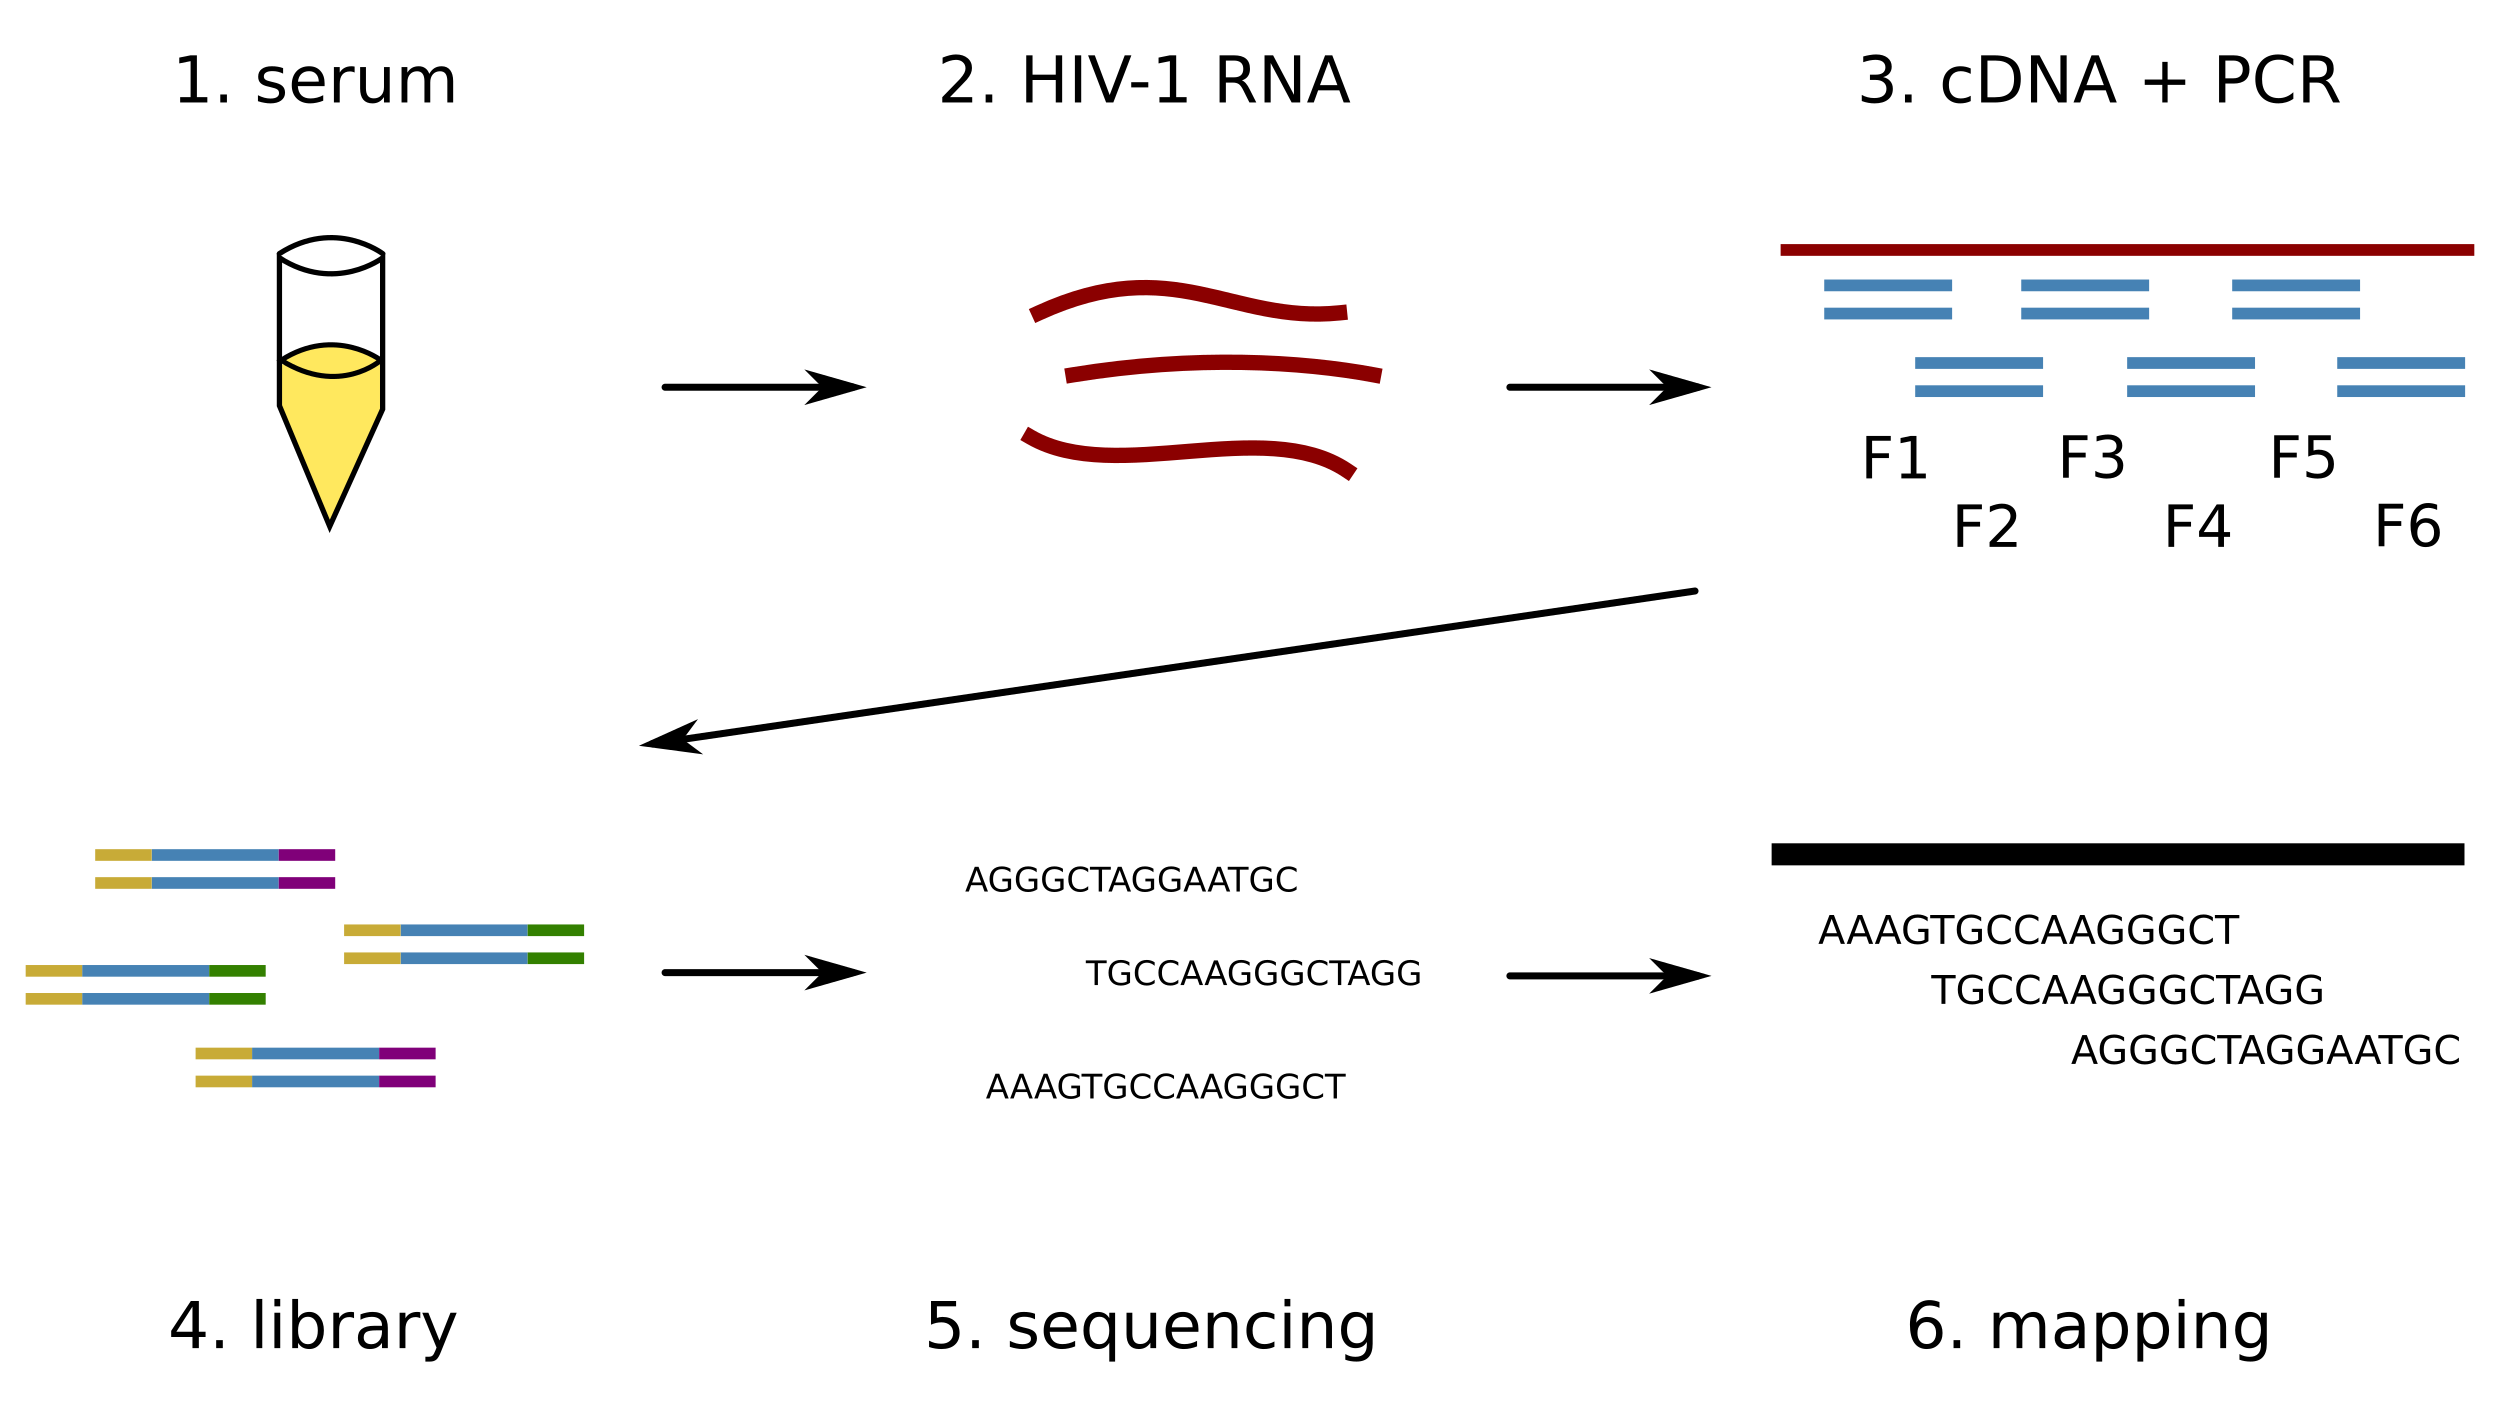
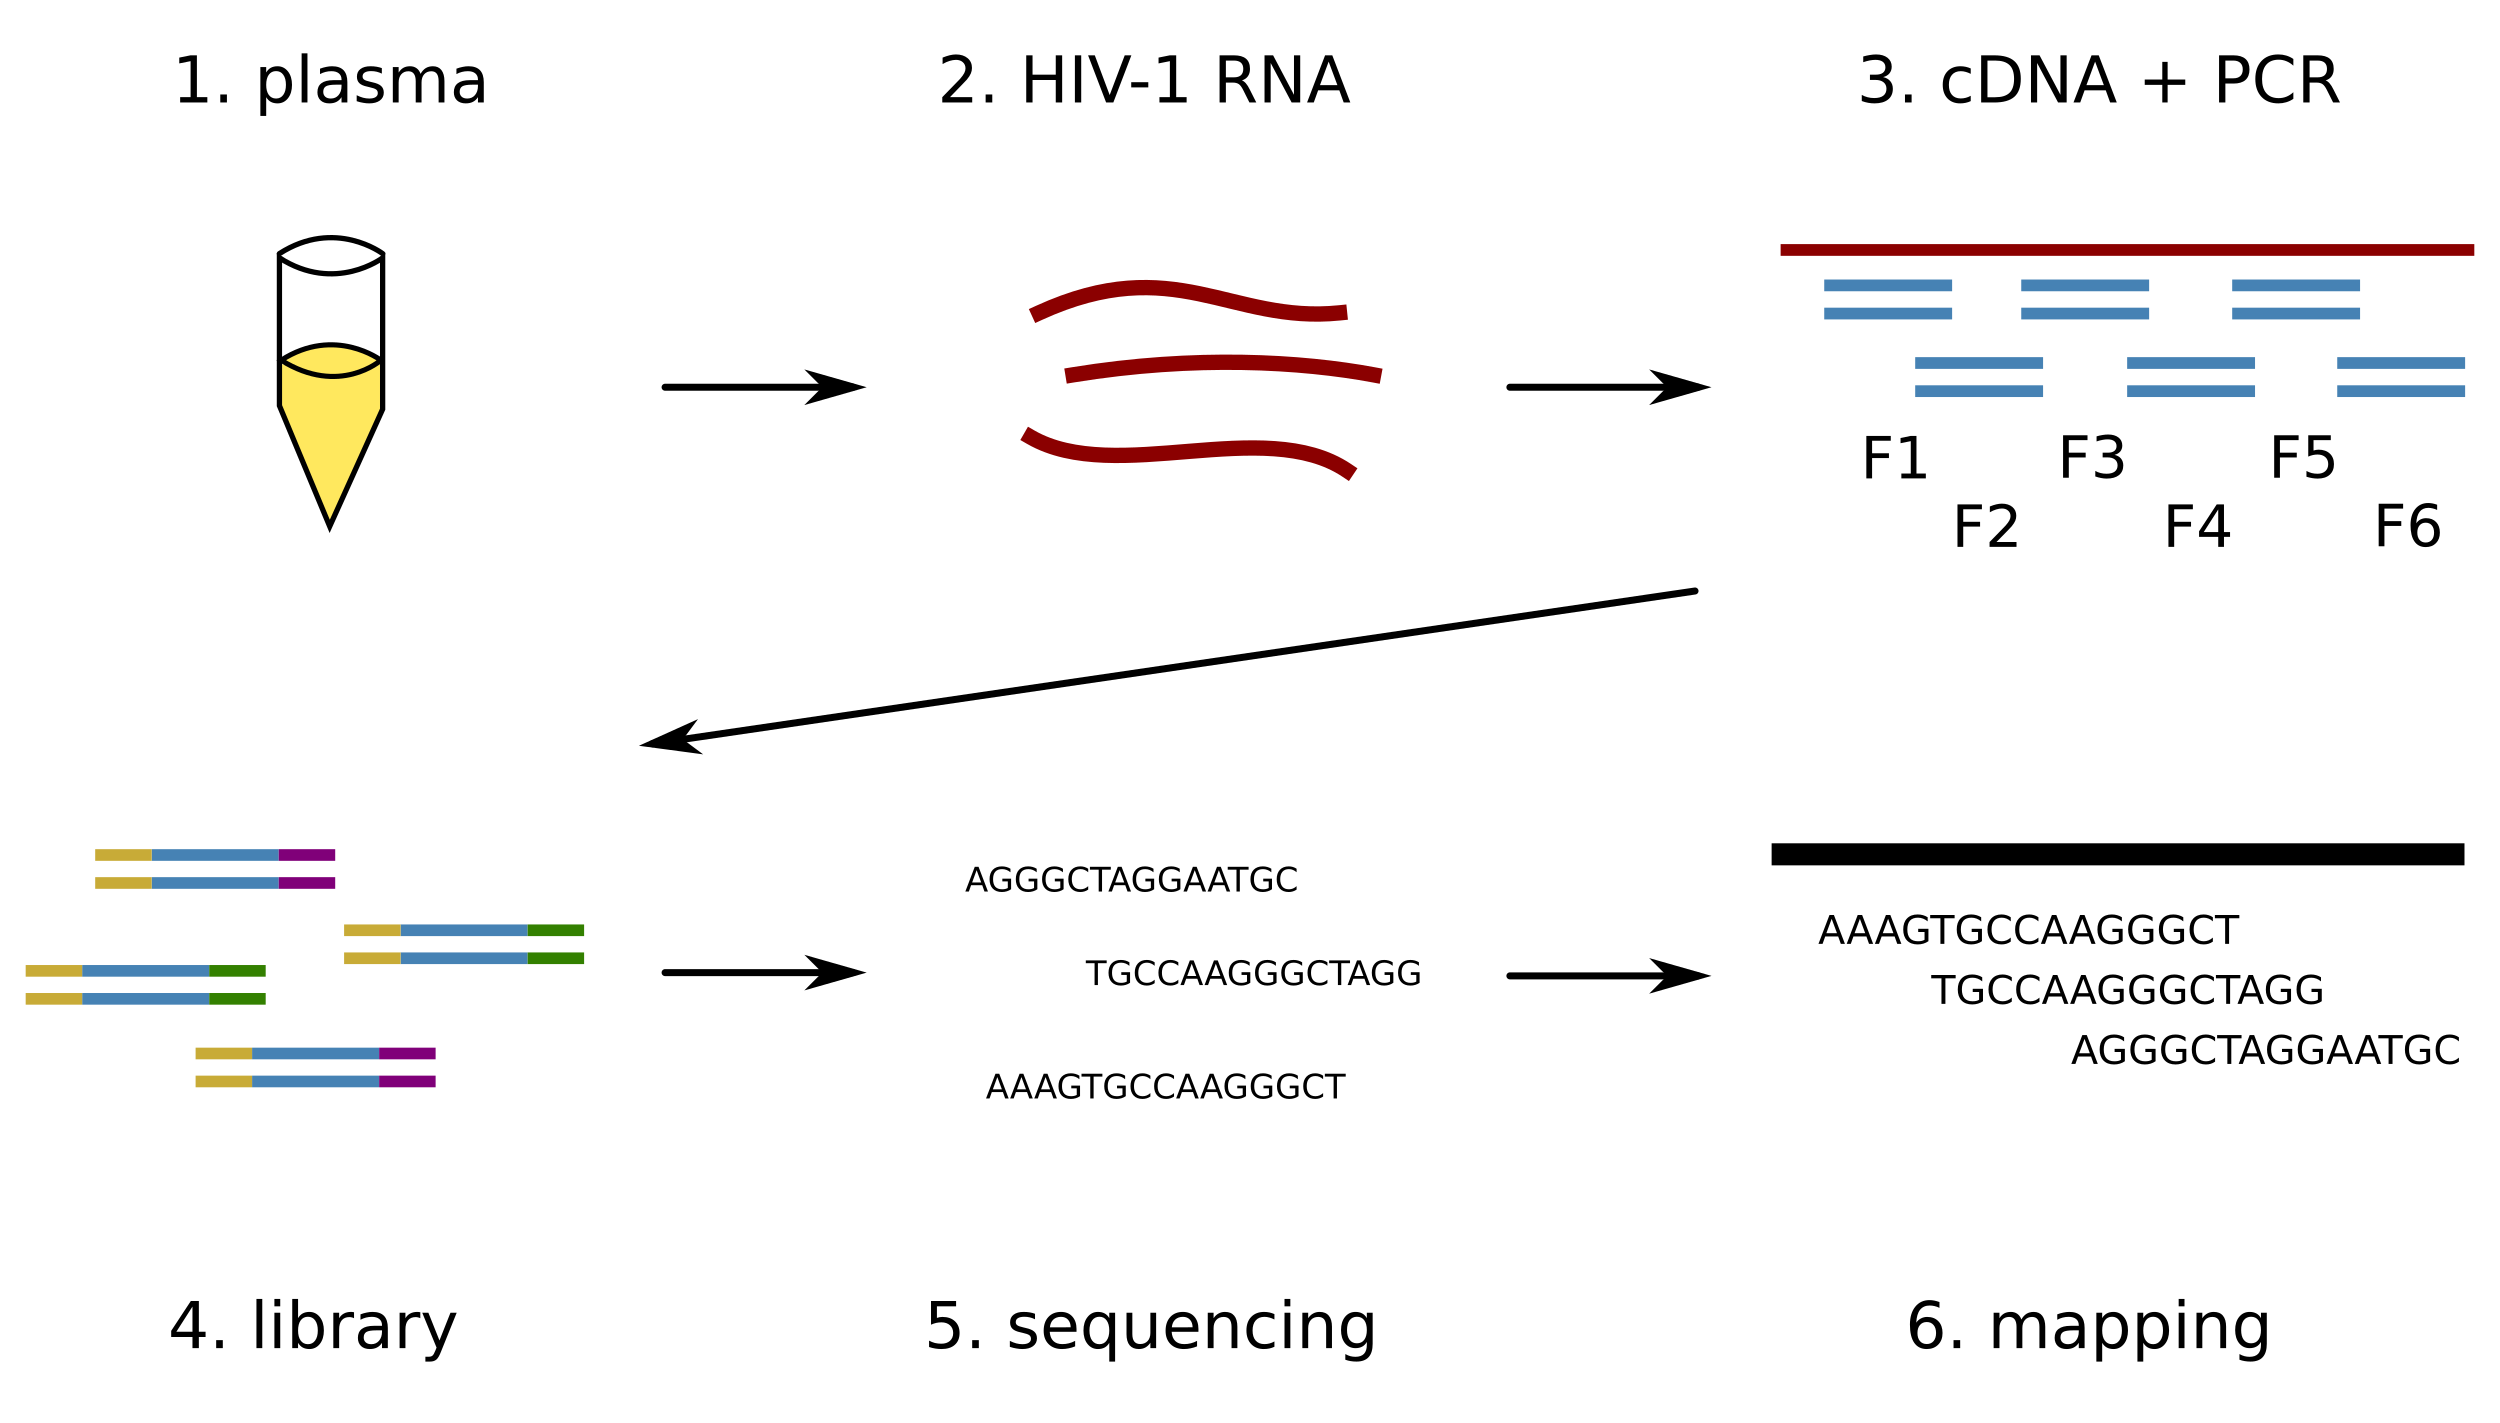
<svg xmlns="http://www.w3.org/2000/svg" width="482.833" height="274.741" id="svg2" version="1.1">
  <defs id="defs4">
    <marker orient="auto" refY="0.0" refX="0.0" id="marker5227" style="overflow:visible;">
      <path id="path5229" d="M 0.0,0.0 L 5.0,-5.0 L -12.5,0.0 L 5.0,5.0 L 0.0,0.0 z " style="fill-rule:evenodd;stroke:#000000;stroke-width:1pt;stroke-opacity:1;fill:#000000;fill-opacity:1" transform="scale(0.4) rotate(180) translate(10,0)" />
    </marker>
    <marker orient="auto" refY="0.0" refX="0.0" id="Arrow1Mend" style="overflow:visible;">
      <path id="path4558" d="M 0.0,0.0 L 5.0,-5.0 L -12.5,0.0 L 5.0,5.0 L 0.0,0.0 z " style="fill-rule:evenodd;stroke:#000000;stroke-width:1pt;stroke-opacity:1;fill:#000000;fill-opacity:1" transform="scale(0.4) rotate(180) translate(10,0)" />
    </marker>
    <clipPath clipPathUnits="userSpaceOnUse" id="clipPath36035">
      <path d="m 61.566,302.597 146.879,0 0,-97.262 -146.879,0 0,97.262 z" id="path36037" />
    </clipPath>
    <clipPath clipPathUnits="userSpaceOnUse" id="clipPath35899">
      <path d="m 77.035,146.909 75.309,0 0,-63.762 -75.309,0 0,63.762 z" id="path35901" />
    </clipPath>
    <marker orient="auto" refY="0" refX="0" id="Arrow1Mend-1" style="overflow:visible">
      <path id="path4558-1" d="M 0,0 5,-5 -12.5,0 5,5 0,0 Z" style="fill:#000000;fill-opacity:1;fill-rule:evenodd;stroke:#000000;stroke-width:1pt;stroke-opacity:1" transform="matrix(-0.4,0,0,-0.4,-4,0)" />
    </marker>
    <marker orient="auto" refY="0" refX="0" id="Arrow1Mend-7" style="overflow:visible">
      <path id="path4558-3" d="M 0,0 5,-5 -12.5,0 5,5 0,0 Z" style="fill:#000000;fill-opacity:1;fill-rule:evenodd;stroke:#000000;stroke-width:1pt;stroke-opacity:1" transform="matrix(-0.4,0,0,-0.4,-4,0)" />
    </marker>
    <marker orient="auto" refY="0" refX="0" id="Arrow1Mend-7-0" style="overflow:visible">
      <path id="path4558-3-5" d="M 0,0 5,-5 -12.5,0 5,5 0,0 Z" style="fill:#000000;fill-opacity:1;fill-rule:evenodd;stroke:#000000;stroke-width:1pt;stroke-opacity:1" transform="matrix(-0.4,0,0,-0.4,-4,0)" />
    </marker>
  </defs>
  <g id="layer1" transform="translate(116.1371,-686.6971)">
    <g id="g4505" transform="matrix(0.4235683,0,0,0.4235683,75.88481,431.2108)">
      <path id="path37005" d="m 20.408,745.833 c 61.837,-28.284 87.309,5.051 137.025,0" style="color:#000000;display:inline;overflow:visible;visibility:visible;fill:none;stroke:#8b0000;stroke-width:6.992;stroke-linecap:square;stroke-linejoin:miter;stroke-miterlimit:4;stroke-dasharray:none;stroke-dashoffset:0;stroke-opacity:1;marker:none;enable-background:accumulate" />
      <path id="path37005-6" d="m 35.947,774.085 c 55.776,-9.091 104.482,-6.061 137.025,0" style="color:#000000;display:inline;overflow:visible;visibility:visible;fill:none;stroke:#8b0000;stroke-width:6.992;stroke-linecap:square;stroke-linejoin:miter;stroke-miterlimit:4;stroke-dasharray:none;stroke-dashoffset:0;stroke-opacity:1;marker:none;enable-background:accumulate" />
      <path id="path37005-6-3" d="M 16.663,802.521 C 55.267,824.745 123.165,792.42 160.759,817.673" style="color:#000000;display:inline;overflow:visible;visibility:visible;fill:none;stroke:#8b0000;stroke-width:6.992;stroke-linecap:square;stroke-linejoin:miter;stroke-miterlimit:4;stroke-dasharray:none;stroke-dashoffset:0;stroke-opacity:1;marker:none;enable-background:accumulate" />
    </g>
    <g transform="matrix(1.331037,0,0,1.331037,-126.2518,557.3704)" id="g35949">
      <path id="path35951" style="fill:none;stroke:#000000;stroke-width:3.2;stroke-linecap:butt;stroke-linejoin:miter;stroke-miterlimit:4;stroke-dasharray:none;stroke-opacity:1" d="m 264.662,221.125 100.534,0" />
    </g>
    <g id="g4403" transform="matrix(0.5111142,0,0,0.5111142,-3.321912,298.3271)">
      <path id="path4359-6" d="m -114.482,897.521 0,17.252 18.357,44.06 19.323,-42.782 0,-18.531" style="color:#000000;display:inline;overflow:visible;visibility:visible;opacity:1;fill:#ffe85e;fill-opacity:1;fill-rule:nonzero;stroke:none;stroke-width:1.932;stroke-linecap:square;stroke-linejoin:miter;stroke-miterlimit:4;stroke-dasharray:none;stroke-dashoffset:0;stroke-opacity:1;marker:none;marker-start:none;marker-mid:none;marker-end:none;enable-background:accumulate" />
      <g id="g4376">
        <path style="color:#000000;display:inline;overflow:visible;visibility:visible;opacity:1;fill:none;fill-opacity:1;fill-rule:nonzero;stroke:#000000;stroke-width:2;stroke-linecap:round;stroke-linejoin:miter;stroke-miterlimit:4;stroke-dasharray:none;stroke-dashoffset:0;stroke-opacity:1;marker:none;marker-start:none;marker-mid:none;marker-end:none;enable-background:accumulate" d="m -76.137,855.683 c 0,0 -17.929,-13.571 -39,0" id="path4359-4" />
        <path style="color:#000000;display:inline;overflow:visible;visibility:visible;opacity:1;fill:none;fill-opacity:1;fill-rule:nonzero;stroke:#000000;stroke-width:2;stroke-linecap:square;stroke-linejoin:miter;stroke-miterlimit:4;stroke-dasharray:none;stroke-dashoffset:0;stroke-opacity:1;marker:none;marker-start:none;marker-mid:none;marker-end:none;enable-background:accumulate" d="m -115.137,913.144 19,45.605 20,-44.281 0,-57.181 c 0,0 -17.929,13.571 -39,0 z" id="path4359" />
      </g>
      <path id="path4359-4-5" d="m -76.802,895.971 c 0,0 -17.321,-13.112 -37.679,0 22.083,13.802 37.679,0 37.679,0 z" style="color:#000000;display:inline;overflow:visible;visibility:visible;opacity:1;fill:#ffe85e;fill-opacity:1;fill-rule:nonzero;stroke:#000000;stroke-width:1.932;stroke-linecap:butt;stroke-linejoin:miter;stroke-miterlimit:4;stroke-dasharray:none;stroke-dashoffset:0;stroke-opacity:1;marker:none;marker-start:none;marker-mid:none;marker-end:none;enable-background:accumulate" />
    </g>
    <g id="g4510" transform="matrix(0.5820131,0,0,0.5820131,73.64468,317.9966)">
      <g transform="matrix(0.7786824,0,0,0.7786824,142.3838,99.87976)" id="g37831">
        <path style="color:#000000;display:inline;overflow:visible;visibility:visible;fill:none;stroke:#4682b4;stroke-width:5;stroke-linecap:square;stroke-linejoin:miter;stroke-miterlimit:4;stroke-dasharray:none;stroke-dashoffset:0;stroke-opacity:1;marker:none;enable-background:accumulate" d="m 178.292,806.895 49.497,0" id="path37811" />
        <path style="color:#000000;display:inline;overflow:visible;visibility:visible;fill:none;stroke:#4682b4;stroke-width:5;stroke-linecap:square;stroke-linejoin:miter;stroke-miterlimit:4;stroke-dasharray:none;stroke-dashoffset:0;stroke-opacity:1;marker:none;enable-background:accumulate" d="m 178.292,818.895 49.497,0" id="path37811-3" />
      </g>
      <g transform="matrix(0.7786824,0,0,0.7786824,172.5668,125.6356)" id="g37831-9">
        <path style="color:#000000;display:inline;overflow:visible;visibility:visible;fill:none;stroke:#4682b4;stroke-width:5;stroke-linecap:square;stroke-linejoin:miter;stroke-miterlimit:4;stroke-dasharray:none;stroke-dashoffset:0;stroke-opacity:1;marker:none;enable-background:accumulate" d="m 178.292,806.895 49.497,0" id="path37811-2" />
        <path style="color:#000000;display:inline;overflow:visible;visibility:visible;fill:none;stroke:#4682b4;stroke-width:5;stroke-linecap:square;stroke-linejoin:miter;stroke-miterlimit:4;stroke-dasharray:none;stroke-dashoffset:0;stroke-opacity:1;marker:none;enable-background:accumulate" d="m 178.292,818.895 49.497,0" id="path37811-3-5" />
      </g>
      <path style="color:#000000;display:inline;overflow:visible;visibility:visible;fill:none;stroke:#8b0000;stroke-width:3.893;stroke-linecap:square;stroke-linejoin:miter;stroke-miterlimit:4;stroke-dasharray:none;stroke-dashoffset:0;stroke-opacity:1;marker:none;enable-background:accumulate" d="m 266.745,716.44 226.299,0" id="path37005-6-3-0" />
      <g transform="matrix(0.7786824,0,0,0.7786824,207.7587,99.87976)" id="g37831-9-7">
        <path style="color:#000000;display:inline;overflow:visible;visibility:visible;fill:none;stroke:#4682b4;stroke-width:5;stroke-linecap:square;stroke-linejoin:miter;stroke-miterlimit:4;stroke-dasharray:none;stroke-dashoffset:0;stroke-opacity:1;marker:none;enable-background:accumulate" d="m 178.292,806.895 49.497,0" id="path37811-2-2" />
        <path style="color:#000000;display:inline;overflow:visible;visibility:visible;fill:none;stroke:#4682b4;stroke-width:5;stroke-linecap:square;stroke-linejoin:miter;stroke-miterlimit:4;stroke-dasharray:none;stroke-dashoffset:0;stroke-opacity:1;marker:none;enable-background:accumulate" d="m 178.292,818.895 49.497,0" id="path37811-3-5-3" />
      </g>
      <g transform="matrix(0.7786824,0,0,0.7786824,242.9016,125.6356)" id="g37831-9-7-5">
        <path style="color:#000000;display:inline;overflow:visible;visibility:visible;fill:none;stroke:#4682b4;stroke-width:5;stroke-linecap:square;stroke-linejoin:miter;stroke-miterlimit:4;stroke-dasharray:none;stroke-dashoffset:0;stroke-opacity:1;marker:none;enable-background:accumulate" d="m 178.292,806.895 49.497,0" id="path37811-2-2-3" />
        <path style="color:#000000;display:inline;overflow:visible;visibility:visible;fill:none;stroke:#4682b4;stroke-width:5;stroke-linecap:square;stroke-linejoin:miter;stroke-miterlimit:4;stroke-dasharray:none;stroke-dashoffset:0;stroke-opacity:1;marker:none;enable-background:accumulate" d="m 178.292,818.895 49.497,0" id="path37811-3-5-3-6" />
      </g>
      <g transform="matrix(0.7786824,0,0,0.7786824,277.7587,99.87976)" id="g37831-9-7-7">
        <path style="color:#000000;display:inline;overflow:visible;visibility:visible;fill:none;stroke:#4682b4;stroke-width:5;stroke-linecap:square;stroke-linejoin:miter;stroke-miterlimit:4;stroke-dasharray:none;stroke-dashoffset:0;stroke-opacity:1;marker:none;enable-background:accumulate" d="m 178.292,806.895 49.497,0" id="path37811-2-2-2" />
        <path style="color:#000000;display:inline;overflow:visible;visibility:visible;fill:none;stroke:#4682b4;stroke-width:5;stroke-linecap:square;stroke-linejoin:miter;stroke-miterlimit:4;stroke-dasharray:none;stroke-dashoffset:0;stroke-opacity:1;marker:none;enable-background:accumulate" d="m 178.292,818.895 49.497,0" id="path37811-3-5-3-8" />
      </g>
      <g transform="matrix(0.7786824,0,0,0.7786824,312.6159,125.6356)" id="g37831-9-7-53">
        <path style="color:#000000;display:inline;overflow:visible;visibility:visible;fill:none;stroke:#4682b4;stroke-width:5;stroke-linecap:square;stroke-linejoin:miter;stroke-miterlimit:4;stroke-dasharray:none;stroke-dashoffset:0;stroke-opacity:1;marker:none;enable-background:accumulate" d="m 178.292,806.895 49.497,0" id="path37811-2-2-36" />
        <path style="color:#000000;display:inline;overflow:visible;visibility:visible;fill:none;stroke:#4682b4;stroke-width:5;stroke-linecap:square;stroke-linejoin:miter;stroke-miterlimit:4;stroke-dasharray:none;stroke-dashoffset:0;stroke-opacity:1;marker:none;enable-background:accumulate" d="m 178.292,818.895 49.497,0" id="path37811-3-5-3-88" />
      </g>
      <text id="text4478" y="792.238" x="291.351" style="color:#000000;font-style:normal;font-variant:normal;font-weight:normal;font-stretch:normal;font-size:19.329px;line-height:125%;font-family:'Bitstream Vera Sans';-inkscape-font-specification:'Bitstream Vera Sans';text-indent:0;text-align:start;text-decoration:none;text-decoration-line:none;letter-spacing:0px;word-spacing:0px;text-transform:none;direction:ltr;block-progression:tb;writing-mode:lr-tb;baseline-shift:baseline;text-anchor:start;display:inline;overflow:visible;visibility:visible;fill:#000000;fill-opacity:1;fill-rule:nonzero;stroke:none;stroke-width:1px;stroke-linecap:butt;stroke-linejoin:miter;stroke-opacity:1;marker:none;marker-start:none;marker-mid:none;marker-end:none;enable-background:accumulate;" xml:space="preserve">
        <tspan y="792.238" x="291.351" id="tspan4480">F1</tspan>
      </text>
      <text id="text4482" y="814.966" x="321.593" style="color:#000000;font-style:normal;font-variant:normal;font-weight:normal;font-stretch:normal;font-size:19.329px;line-height:125%;font-family:'Bitstream Vera Sans';-inkscape-font-specification:'Bitstream Vera Sans';text-indent:0;text-align:start;text-decoration:none;text-decoration-line:none;letter-spacing:0px;word-spacing:0px;text-transform:none;direction:ltr;block-progression:tb;writing-mode:lr-tb;baseline-shift:baseline;text-anchor:start;display:inline;overflow:visible;visibility:visible;fill:#000000;fill-opacity:1;fill-rule:nonzero;stroke:none;stroke-width:1px;stroke-linecap:butt;stroke-linejoin:miter;stroke-opacity:1;marker:none;marker-start:none;marker-mid:none;marker-end:none;enable-background:accumulate;" xml:space="preserve">
        <tspan y="814.966" x="321.593" id="tspan4484">F2</tspan>
      </text>
      <text id="text4486" y="792.025" x="356.634" style="color:#000000;font-style:normal;font-variant:normal;font-weight:normal;font-stretch:normal;font-size:19.329px;line-height:125%;font-family:'Bitstream Vera Sans';-inkscape-font-specification:'Bitstream Vera Sans';text-indent:0;text-align:start;text-decoration:none;text-decoration-line:none;letter-spacing:0px;word-spacing:0px;text-transform:none;direction:ltr;block-progression:tb;writing-mode:lr-tb;baseline-shift:baseline;text-anchor:start;display:inline;overflow:visible;visibility:visible;fill:#000000;fill-opacity:1;fill-rule:nonzero;stroke:none;stroke-width:1px;stroke-linecap:butt;stroke-linejoin:miter;stroke-opacity:1;marker:none;marker-start:none;marker-mid:none;marker-end:none;enable-background:accumulate;" xml:space="preserve">
        <tspan y="792.025" x="356.634" id="tspan4488">F3</tspan>
      </text>
      <text id="text4490" y="814.966" x="391.598" style="color:#000000;font-style:normal;font-variant:normal;font-weight:normal;font-stretch:normal;font-size:19.329px;line-height:125%;font-family:'Bitstream Vera Sans';-inkscape-font-specification:'Bitstream Vera Sans';text-indent:0;text-align:start;text-decoration:none;text-decoration-line:none;letter-spacing:0px;word-spacing:0px;text-transform:none;direction:ltr;block-progression:tb;writing-mode:lr-tb;baseline-shift:baseline;text-anchor:start;display:inline;overflow:visible;visibility:visible;fill:#000000;fill-opacity:1;fill-rule:nonzero;stroke:none;stroke-width:1px;stroke-linecap:butt;stroke-linejoin:miter;stroke-opacity:1;marker:none;marker-start:none;marker-mid:none;marker-end:none;enable-background:accumulate;" xml:space="preserve">
        <tspan y="814.966" x="391.598" id="tspan4492">F4</tspan>
      </text>
      <text id="text4494" y="792.025" x="426.689" style="color:#000000;font-style:normal;font-variant:normal;font-weight:normal;font-stretch:normal;font-size:19.329px;line-height:125%;font-family:'Bitstream Vera Sans';-inkscape-font-specification:'Bitstream Vera Sans';text-indent:0;text-align:start;text-decoration:none;text-decoration-line:none;letter-spacing:0px;word-spacing:0px;text-transform:none;direction:ltr;block-progression:tb;writing-mode:lr-tb;baseline-shift:baseline;text-anchor:start;display:inline;overflow:visible;visibility:visible;fill:#000000;fill-opacity:1;fill-rule:nonzero;stroke:none;stroke-width:1px;stroke-linecap:butt;stroke-linejoin:miter;stroke-opacity:1;marker:none;marker-start:none;marker-mid:none;marker-end:none;enable-background:accumulate;" xml:space="preserve">
        <tspan y="792.025" x="426.689" id="tspan4496">F5</tspan>
      </text>
      <text id="text4498" y="814.754" x="461.363" style="color:#000000;font-style:normal;font-variant:normal;font-weight:normal;font-stretch:normal;font-size:19.329px;line-height:125%;font-family:'Bitstream Vera Sans';-inkscape-font-specification:'Bitstream Vera Sans';text-indent:0;text-align:start;text-decoration:none;text-decoration-line:none;letter-spacing:0px;word-spacing:0px;text-transform:none;direction:ltr;block-progression:tb;writing-mode:lr-tb;baseline-shift:baseline;text-anchor:start;display:inline;overflow:visible;visibility:visible;fill:#000000;fill-opacity:1;fill-rule:nonzero;stroke:none;stroke-width:1px;stroke-linecap:butt;stroke-linejoin:miter;stroke-opacity:1;marker:none;marker-start:none;marker-mid:none;marker-end:none;enable-background:accumulate;" xml:space="preserve">
        <tspan y="814.754" x="461.363" id="tspan4500">F6</tspan>
      </text>
    </g>
    <path style="color:#000000;display:inline;overflow:visible;visibility:visible;opacity:1;fill:#000000;fill-opacity:1;fill-rule:nonzero;stroke:#000000;stroke-width:1.355;stroke-linecap:round;stroke-linejoin:miter;stroke-miterlimit:4;stroke-dasharray:none;stroke-dashoffset:0;stroke-opacity:1;marker:none;marker-start:none;marker-mid:none;marker-end:url(#Arrow1Mend);enable-background:accumulate" d="m 12.315,761.486 36.264,0" id="path4543" />
    <path style="color:#000000;display:inline;overflow:visible;visibility:visible;opacity:1;fill:#000000;fill-opacity:1;fill-rule:nonzero;stroke:#000000;stroke-width:1.355;stroke-linecap:round;stroke-linejoin:miter;stroke-miterlimit:4;stroke-dasharray:none;stroke-dashoffset:0;stroke-opacity:1;marker:none;marker-start:none;marker-mid:none;marker-end:url(#Arrow1Mend-1);enable-background:accumulate" d="m 175.475,761.486 36.264,0" id="path4543-2" />
    <text xml:space="preserve" style="color:#000000;font-style:normal;font-variant:normal;font-weight:normal;font-stretch:normal;font-size:12.5px;line-height:125%;font-family:'Bitstream Vera Sans';-inkscape-font-specification:'Bitstream Vera Sans';text-indent:0;text-align:start;text-decoration:none;text-decoration-line:none;letter-spacing:0px;word-spacing:0px;text-transform:none;direction:ltr;block-progression:tb;writing-mode:lr-tb;baseline-shift:baseline;text-anchor:start;display:inline;overflow:visible;visibility:visible;fill:#000000;fill-opacity:1;fill-rule:nonzero;stroke:none;stroke-width:1px;stroke-linecap:butt;stroke-linejoin:miter;stroke-opacity:1;marker:none;marker-start:none;marker-mid:none;marker-end:none;enable-background:accumulate" x="-82.892" y="706.493" id="text4828">
-       <tspan id="tspan4830" x="-82.892" y="706.493">1. serum</tspan>
+       <tspan id="tspan4830" x="-82.892" y="706.493">1. plasma</tspan>
    </text>
    <text xml:space="preserve" style="color:#000000;font-style:normal;font-variant:normal;font-weight:normal;font-stretch:normal;font-size:12.5px;line-height:125%;font-family:'Bitstream Vera Sans';-inkscape-font-specification:'Bitstream Vera Sans';text-indent:0;text-align:start;text-decoration:none;text-decoration-line:none;letter-spacing:0px;word-spacing:0px;text-transform:none;direction:ltr;block-progression:tb;writing-mode:lr-tb;baseline-shift:baseline;text-anchor:start;display:inline;overflow:visible;visibility:visible;fill:#000000;fill-opacity:1;fill-rule:nonzero;stroke:none;stroke-width:1px;stroke-linecap:butt;stroke-linejoin:miter;stroke-opacity:1;marker:none;marker-start:none;marker-mid:none;marker-end:none;enable-background:accumulate" x="64.927" y="706.493" id="text4828-7">
      <tspan id="tspan4830-6" x="64.927" y="706.493">2. HIV-1 RNA</tspan>
    </text>
    <text xml:space="preserve" style="color:#000000;font-style:normal;font-variant:normal;font-weight:normal;font-stretch:normal;font-size:12.5px;line-height:125%;font-family:'Bitstream Vera Sans';-inkscape-font-specification:'Bitstream Vera Sans';text-indent:0;text-align:start;text-decoration:none;text-decoration-line:none;letter-spacing:0px;word-spacing:0px;text-transform:none;direction:ltr;block-progression:tb;writing-mode:lr-tb;baseline-shift:baseline;text-anchor:start;display:inline;overflow:visible;visibility:visible;fill:#000000;fill-opacity:1;fill-rule:nonzero;stroke:none;stroke-width:1px;stroke-linecap:butt;stroke-linejoin:miter;stroke-opacity:1;marker:none;marker-start:none;marker-mid:none;marker-end:none;enable-background:accumulate" x="242.481" y="706.493" id="text4828-7-3">
      <tspan id="tspan4830-6-6" x="242.481" y="706.493">3. cDNA + PCR</tspan>
    </text>
    <g id="g4994" transform="matrix(0.5537685,0,0,0.5537685,-57.25061,387.5632)">
      <g transform="matrix(1.044178,0,0,1.044178,-154.3752,-80.099)" id="g38072">
        <g id="g38068">
          <path id="path37811-20" d="m 181.749,904.753 38.543,0" style="color:#000000;display:inline;overflow:visible;visibility:visible;fill:none;stroke:#4682b4;stroke-width:3.893;stroke-linecap:square;stroke-linejoin:miter;stroke-miterlimit:4;stroke-dasharray:none;stroke-dashoffset:0;stroke-opacity:1;marker:none;enable-background:accumulate" />
          <path id="path37811-3-9" d="m 181.749,914.098 38.543,0" style="color:#000000;display:inline;overflow:visible;visibility:visible;fill:none;stroke:#4682b4;stroke-width:3.893;stroke-linecap:square;stroke-linejoin:miter;stroke-miterlimit:4;stroke-dasharray:none;stroke-dashoffset:0;stroke-opacity:1;marker:none;enable-background:accumulate" />
        </g>
        <g id="g38064" transform="translate(1.135198,0)">
          <path id="path37811-20-3" d="m 161.749,904.753 14.971,0" style="color:#000000;display:inline;overflow:visible;visibility:visible;fill:none;stroke:#c8ab37;stroke-width:3.893;stroke-linecap:square;stroke-linejoin:miter;stroke-miterlimit:4;stroke-dasharray:none;stroke-dashoffset:0;stroke-opacity:1;marker:none;enable-background:accumulate" />
          <path id="path37811-20-3-7" d="m 161.749,914.098 14.971,0" style="color:#000000;display:inline;overflow:visible;visibility:visible;fill:none;stroke:#c8ab37;stroke-width:3.893;stroke-linecap:square;stroke-linejoin:miter;stroke-miterlimit:4;stroke-dasharray:none;stroke-dashoffset:0;stroke-opacity:1;marker:none;enable-background:accumulate" />
        </g>
        <g id="g38060" transform="translate(-3.563768,0)">
          <path id="path37811-20-3-0" d="m 227.749,904.753 14.971,0" style="color:#000000;display:inline;overflow:visible;visibility:visible;fill:none;stroke:#338000;stroke-width:3.893;stroke-linecap:square;stroke-linejoin:miter;stroke-miterlimit:4;stroke-dasharray:none;stroke-dashoffset:0;stroke-opacity:1;marker:none;enable-background:accumulate" />
          <path id="path37811-20-3-7-3" d="m 227.749,914.098 14.971,0" style="color:#000000;display:inline;overflow:visible;visibility:visible;fill:none;stroke:#338000;stroke-width:3.893;stroke-linecap:square;stroke-linejoin:miter;stroke-miterlimit:4;stroke-dasharray:none;stroke-dashoffset:0;stroke-opacity:1;marker:none;enable-background:accumulate" />
        </g>
      </g>
      <g transform="matrix(1.044178,0,0,1.044178,-206.1657,-37.12708)" id="g38072-8">
        <g id="g38068-5">
          <path id="path37811-20-7" d="m 181.749,904.753 38.543,0" style="color:#000000;display:inline;overflow:visible;visibility:visible;fill:none;stroke:#4682b4;stroke-width:3.893;stroke-linecap:square;stroke-linejoin:miter;stroke-miterlimit:4;stroke-dasharray:none;stroke-dashoffset:0;stroke-opacity:1;marker:none;enable-background:accumulate" />
          <path id="path37811-3-9-9" d="m 181.749,914.098 38.543,0" style="color:#000000;display:inline;overflow:visible;visibility:visible;fill:none;stroke:#4682b4;stroke-width:3.893;stroke-linecap:square;stroke-linejoin:miter;stroke-miterlimit:4;stroke-dasharray:none;stroke-dashoffset:0;stroke-opacity:1;marker:none;enable-background:accumulate" />
        </g>
        <g id="g38064-5" transform="translate(1.135198,0)">
          <path id="path37811-20-3-3" d="m 161.749,904.753 14.971,0" style="color:#000000;display:inline;overflow:visible;visibility:visible;fill:none;stroke:#c8ab37;stroke-width:3.893;stroke-linecap:square;stroke-linejoin:miter;stroke-miterlimit:4;stroke-dasharray:none;stroke-dashoffset:0;stroke-opacity:1;marker:none;enable-background:accumulate" />
          <path id="path37811-20-3-7-7" d="m 161.749,914.098 14.971,0" style="color:#000000;display:inline;overflow:visible;visibility:visible;fill:none;stroke:#c8ab37;stroke-width:3.893;stroke-linecap:square;stroke-linejoin:miter;stroke-miterlimit:4;stroke-dasharray:none;stroke-dashoffset:0;stroke-opacity:1;marker:none;enable-background:accumulate" />
        </g>
        <g id="g38060-2" transform="translate(-3.563768,0)">
          <path id="path37811-20-3-0-9" d="m 227.749,904.753 14.971,0" style="color:#000000;display:inline;overflow:visible;visibility:visible;fill:none;stroke:#800079;stroke-width:3.893;stroke-linecap:square;stroke-linejoin:miter;stroke-miterlimit:4;stroke-dasharray:none;stroke-dashoffset:0;stroke-opacity:1;marker:none;enable-background:accumulate" />
          <path id="path37811-20-3-7-3-6" d="m 227.749,914.098 14.971,0" style="color:#000000;display:inline;overflow:visible;visibility:visible;fill:none;stroke:#800079;stroke-width:3.893;stroke-linecap:square;stroke-linejoin:miter;stroke-miterlimit:4;stroke-dasharray:none;stroke-dashoffset:0;stroke-opacity:1;marker:none;enable-background:accumulate" />
        </g>
      </g>
      <g transform="matrix(1.044178,0,0,1.044178,-265.429,-65.94588)" id="g38072-6">
        <g id="g38068-52">
          <path id="path37811-20-0" d="m 181.749,904.753 38.543,0" style="color:#000000;display:inline;overflow:visible;visibility:visible;fill:none;stroke:#4682b4;stroke-width:3.893;stroke-linecap:square;stroke-linejoin:miter;stroke-miterlimit:4;stroke-dasharray:none;stroke-dashoffset:0;stroke-opacity:1;marker:none;enable-background:accumulate" />
          <path id="path37811-3-9-1" d="m 181.749,914.098 38.543,0" style="color:#000000;display:inline;overflow:visible;visibility:visible;fill:none;stroke:#4682b4;stroke-width:3.893;stroke-linecap:square;stroke-linejoin:miter;stroke-miterlimit:4;stroke-dasharray:none;stroke-dashoffset:0;stroke-opacity:1;marker:none;enable-background:accumulate" />
        </g>
        <g id="g38064-9" transform="translate(1.135198,0)">
          <path id="path37811-20-3-4" d="m 161.749,904.753 14.971,0" style="color:#000000;display:inline;overflow:visible;visibility:visible;fill:none;stroke:#c8ab37;stroke-width:3.893;stroke-linecap:square;stroke-linejoin:miter;stroke-miterlimit:4;stroke-dasharray:none;stroke-dashoffset:0;stroke-opacity:1;marker:none;enable-background:accumulate" />
          <path id="path37811-20-3-7-2" d="m 161.749,914.098 14.971,0" style="color:#000000;display:inline;overflow:visible;visibility:visible;fill:none;stroke:#c8ab37;stroke-width:3.893;stroke-linecap:square;stroke-linejoin:miter;stroke-miterlimit:4;stroke-dasharray:none;stroke-dashoffset:0;stroke-opacity:1;marker:none;enable-background:accumulate" />
        </g>
        <g id="g38060-5" transform="translate(-3.563768,0)">
          <path id="path37811-20-3-0-7" d="m 227.749,904.753 14.971,0" style="color:#000000;display:inline;overflow:visible;visibility:visible;fill:none;stroke:#338000;stroke-width:3.893;stroke-linecap:square;stroke-linejoin:miter;stroke-miterlimit:4;stroke-dasharray:none;stroke-dashoffset:0;stroke-opacity:1;marker:none;enable-background:accumulate" />
          <path id="path37811-20-3-7-3-7" d="m 227.749,914.098 14.971,0" style="color:#000000;display:inline;overflow:visible;visibility:visible;fill:none;stroke:#338000;stroke-width:3.893;stroke-linecap:square;stroke-linejoin:miter;stroke-miterlimit:4;stroke-dasharray:none;stroke-dashoffset:0;stroke-opacity:1;marker:none;enable-background:accumulate" />
        </g>
      </g>
      <g transform="matrix(1.044178,0,0,1.044178,-241.1854,-106.352)" id="g38072-8-1">
        <g id="g38068-5-7">
          <path id="path37811-20-7-5" d="m 181.749,904.753 38.543,0" style="color:#000000;display:inline;overflow:visible;visibility:visible;fill:none;stroke:#4682b4;stroke-width:3.893;stroke-linecap:square;stroke-linejoin:miter;stroke-miterlimit:4;stroke-dasharray:none;stroke-dashoffset:0;stroke-opacity:1;marker:none;enable-background:accumulate" />
          <path id="path37811-3-9-9-4" d="m 181.749,914.098 38.543,0" style="color:#000000;display:inline;overflow:visible;visibility:visible;fill:none;stroke:#4682b4;stroke-width:3.893;stroke-linecap:square;stroke-linejoin:miter;stroke-miterlimit:4;stroke-dasharray:none;stroke-dashoffset:0;stroke-opacity:1;marker:none;enable-background:accumulate" />
        </g>
        <g id="g38064-5-8" transform="translate(1.135198,0)">
          <path id="path37811-20-3-3-9" d="m 161.749,904.753 14.971,0" style="color:#000000;display:inline;overflow:visible;visibility:visible;fill:none;stroke:#c8ab37;stroke-width:3.893;stroke-linecap:square;stroke-linejoin:miter;stroke-miterlimit:4;stroke-dasharray:none;stroke-dashoffset:0;stroke-opacity:1;marker:none;enable-background:accumulate" />
          <path id="path37811-20-3-7-7-4" d="m 161.749,914.098 14.971,0" style="color:#000000;display:inline;overflow:visible;visibility:visible;fill:none;stroke:#c8ab37;stroke-width:3.893;stroke-linecap:square;stroke-linejoin:miter;stroke-miterlimit:4;stroke-dasharray:none;stroke-dashoffset:0;stroke-opacity:1;marker:none;enable-background:accumulate" />
        </g>
        <g id="g38060-2-4" transform="translate(-3.563768,0)">
          <path id="path37811-20-3-0-9-4" d="m 227.749,904.753 14.971,0" style="color:#000000;display:inline;overflow:visible;visibility:visible;fill:none;stroke:#800079;stroke-width:3.893;stroke-linecap:square;stroke-linejoin:miter;stroke-miterlimit:4;stroke-dasharray:none;stroke-dashoffset:0;stroke-opacity:1;marker:none;enable-background:accumulate" />
          <path id="path37811-20-3-7-3-6-0" d="m 227.749,914.098 14.971,0" style="color:#000000;display:inline;overflow:visible;visibility:visible;fill:none;stroke:#800079;stroke-width:3.893;stroke-linecap:square;stroke-linejoin:miter;stroke-miterlimit:4;stroke-dasharray:none;stroke-dashoffset:0;stroke-opacity:1;marker:none;enable-background:accumulate" />
        </g>
      </g>
    </g>
    <g id="g5097" transform="matrix(0.6773542,0,0,0.6773542,7.250106,273.9676)">
      <text id="text5036" y="863.529" x="93.006" style="color:#000000;font-style:normal;font-variant:normal;font-weight:normal;font-stretch:normal;font-size:9.658px;line-height:125%;font-family:'Bitstream Vera Sans';-inkscape-font-specification:'Bitstream Vera Sans';text-indent:0;text-align:start;text-decoration:none;text-decoration-line:none;letter-spacing:0px;word-spacing:0px;text-transform:none;direction:ltr;block-progression:tb;writing-mode:lr-tb;baseline-shift:baseline;text-anchor:start;display:inline;overflow:visible;visibility:visible;fill:#000000;fill-opacity:1;fill-rule:nonzero;stroke:none;stroke-width:1px;stroke-linecap:butt;stroke-linejoin:miter;stroke-opacity:1;marker:none;marker-start:none;marker-mid:none;marker-end:none;enable-background:accumulate" xml:space="preserve">
        <tspan y="863.529" x="93.006" id="tspan5038">AGGGCTAGGAATGC</tspan>
      </text>
      <text id="text5036-4" y="890.203" x="127.463" style="color:#000000;font-style:normal;font-variant:normal;font-weight:normal;font-stretch:normal;font-size:9.658px;line-height:125%;font-family:'Bitstream Vera Sans';-inkscape-font-specification:'Bitstream Vera Sans';text-indent:0;text-align:start;text-decoration:none;text-decoration-line:none;letter-spacing:0px;word-spacing:0px;text-transform:none;direction:ltr;block-progression:tb;writing-mode:lr-tb;baseline-shift:baseline;text-anchor:start;display:inline;overflow:visible;visibility:visible;fill:#000000;fill-opacity:1;fill-rule:nonzero;stroke:none;stroke-width:1px;stroke-linecap:butt;stroke-linejoin:miter;stroke-opacity:1;marker:none;marker-start:none;marker-mid:none;marker-end:none;enable-background:accumulate" xml:space="preserve">
        <tspan y="890.203" x="127.463" id="tspan5038-0">TGCCAAGGGCTAGG</tspan>
      </text>
      <text id="text5036-4-0" y="922.527" x="98.909" style="color:#000000;font-style:normal;font-variant:normal;font-weight:normal;font-stretch:normal;font-size:9.658px;line-height:125%;font-family:'Bitstream Vera Sans';-inkscape-font-specification:'Bitstream Vera Sans';text-indent:0;text-align:start;text-decoration:none;text-decoration-line:none;letter-spacing:0px;word-spacing:0px;text-transform:none;direction:ltr;block-progression:tb;writing-mode:lr-tb;baseline-shift:baseline;text-anchor:start;display:inline;overflow:visible;visibility:visible;fill:#000000;fill-opacity:1;fill-rule:nonzero;stroke:none;stroke-width:1px;stroke-linecap:butt;stroke-linejoin:miter;stroke-opacity:1;marker:none;marker-start:none;marker-mid:none;marker-end:none;enable-background:accumulate" xml:space="preserve">
        <tspan y="922.527" x="98.909" id="tspan5038-0-5">AAAGTGCCAAGGGCT</tspan>
      </text>
    </g>
    <path style="color:#000000;display:inline;overflow:visible;visibility:visible;opacity:1;fill:#000000;fill-opacity:1;fill-rule:nonzero;stroke:#000000;stroke-width:1.355;stroke-linecap:round;stroke-linejoin:miter;stroke-miterlimit:4;stroke-dasharray:none;stroke-dashoffset:0;stroke-opacity:1;marker:none;marker-start:none;marker-mid:none;marker-end:url(#Arrow1Mend-7);enable-background:accumulate" d="m 12.315,874.541 36.264,0" id="path4543-4" />
    <path style="color:#000000;display:inline;overflow:visible;visibility:visible;opacity:1;fill:#000000;fill-opacity:1;fill-rule:nonzero;stroke:#000000;stroke-width:1.355;stroke-linecap:round;stroke-linejoin:miter;stroke-miterlimit:4;stroke-dasharray:none;stroke-dashoffset:0;stroke-opacity:1;marker:none;marker-start:none;marker-mid:none;marker-end:url(#Arrow1Mend-7-0);enable-background:accumulate" d="m 175.475,875.171 36.264,0" id="path4543-4-1" />
    <g id="g5191" transform="matrix(0.6773542,0,0,0.6773542,-7.651687,276.6771)">
      <text id="text5036-0" y="908.681" x="430.341" style="color:#000000;font-style:normal;font-variant:normal;font-weight:normal;font-stretch:normal;font-size:11.301px;line-height:125%;font-family:'Bitstream Vera Sans';-inkscape-font-specification:'Bitstream Vera Sans';text-indent:0;text-align:start;text-decoration:none;text-decoration-line:none;letter-spacing:0px;word-spacing:0px;text-transform:none;direction:ltr;block-progression:tb;writing-mode:lr-tb;baseline-shift:baseline;text-anchor:start;display:inline;overflow:visible;visibility:visible;fill:#000000;fill-opacity:1;fill-rule:nonzero;stroke:none;stroke-width:1px;stroke-linecap:butt;stroke-linejoin:miter;stroke-opacity:1;marker:none;marker-start:none;marker-mid:none;marker-end:none;enable-background:accumulate" xml:space="preserve">
        <tspan y="908.681" x="430.341" id="tspan5038-5">AGGGCTAGGAATGC</tspan>
      </text>
      <text id="text5036-4-8" y="891.567" x="390.517" style="color:#000000;font-style:normal;font-variant:normal;font-weight:normal;font-stretch:normal;font-size:11.301px;line-height:125%;font-family:'Bitstream Vera Sans';-inkscape-font-specification:'Bitstream Vera Sans';text-indent:0;text-align:start;text-decoration:none;text-decoration-line:none;letter-spacing:0px;word-spacing:0px;text-transform:none;direction:ltr;block-progression:tb;writing-mode:lr-tb;baseline-shift:baseline;text-anchor:start;display:inline;overflow:visible;visibility:visible;fill:#000000;fill-opacity:1;fill-rule:nonzero;stroke:none;stroke-width:1px;stroke-linecap:butt;stroke-linejoin:miter;stroke-opacity:1;marker:none;marker-start:none;marker-mid:none;marker-end:none;enable-background:accumulate" xml:space="preserve">
        <tspan y="891.567" x="390.517" id="tspan5038-0-1">TGCCAAGGGCTAGG</tspan>
      </text>
      <text id="text5036-4-0-6" y="874.454" x="358.241" style="color:#000000;font-style:normal;font-variant:normal;font-weight:normal;font-stretch:normal;font-size:11.301px;line-height:125%;font-family:'Bitstream Vera Sans';-inkscape-font-specification:'Bitstream Vera Sans';text-indent:0;text-align:start;text-decoration:none;text-decoration-line:none;letter-spacing:0px;word-spacing:0px;text-transform:none;direction:ltr;block-progression:tb;writing-mode:lr-tb;baseline-shift:baseline;text-anchor:start;display:inline;overflow:visible;visibility:visible;fill:#000000;fill-opacity:1;fill-rule:nonzero;stroke:none;stroke-width:1px;stroke-linecap:butt;stroke-linejoin:miter;stroke-opacity:1;marker:none;marker-start:none;marker-mid:none;marker-end:none;enable-background:accumulate" xml:space="preserve">
        <tspan y="874.454" x="358.241" id="tspan5038-0-5-2">AAAGTGCCAAGGGCT</tspan>
      </text>
    </g>
    <text xml:space="preserve" style="color:#000000;font-style:normal;font-variant:normal;font-weight:normal;font-stretch:normal;font-size:12.5px;line-height:125%;font-family:'Bitstream Vera Sans';-inkscape-font-specification:'Bitstream Vera Sans';text-indent:0;text-align:start;text-decoration:none;text-decoration-line:none;letter-spacing:0px;word-spacing:0px;text-transform:none;direction:ltr;block-progression:tb;writing-mode:lr-tb;baseline-shift:baseline;text-anchor:start;display:inline;overflow:visible;visibility:visible;fill:#000000;fill-opacity:1;fill-rule:nonzero;stroke:none;stroke-width:1px;stroke-linecap:butt;stroke-linejoin:miter;stroke-opacity:1;marker:none;marker-start:none;marker-mid:none;marker-end:none;enable-background:accumulate" x="-83.685" y="947.07" id="text4828-3">
      <tspan id="tspan4830-1" x="-83.685" y="947.07">4. library</tspan>
    </text>
    <text xml:space="preserve" style="color:#000000;font-style:normal;font-variant:normal;font-weight:normal;font-stretch:normal;font-size:12.5px;line-height:125%;font-family:'Bitstream Vera Sans';-inkscape-font-specification:'Bitstream Vera Sans';text-indent:0;text-align:start;text-decoration:none;text-decoration-line:none;letter-spacing:0px;word-spacing:0px;text-transform:none;direction:ltr;block-progression:tb;writing-mode:lr-tb;baseline-shift:baseline;text-anchor:start;display:inline;overflow:visible;visibility:visible;fill:#000000;fill-opacity:1;fill-rule:nonzero;stroke:none;stroke-width:1px;stroke-linecap:butt;stroke-linejoin:miter;stroke-opacity:1;marker:none;marker-start:none;marker-mid:none;marker-end:none;enable-background:accumulate" x="62.328" y="947.07" id="text5217">
      <tspan id="tspan5219" x="62.328" y="947.07">5. sequencing</tspan>
    </text>
    <text xml:space="preserve" style="color:#000000;font-style:normal;font-variant:normal;font-weight:normal;font-stretch:normal;font-size:12.5px;line-height:125%;font-family:'Bitstream Vera Sans';-inkscape-font-specification:'Bitstream Vera Sans';text-indent:0;text-align:start;text-decoration:none;text-decoration-line:none;letter-spacing:0px;word-spacing:0px;text-transform:none;direction:ltr;block-progression:tb;writing-mode:lr-tb;baseline-shift:baseline;text-anchor:start;display:inline;overflow:visible;visibility:visible;fill:#000000;fill-opacity:1;fill-rule:nonzero;stroke:none;stroke-width:1px;stroke-linecap:butt;stroke-linejoin:miter;stroke-opacity:1;marker:none;marker-start:none;marker-mid:none;marker-end:none;enable-background:accumulate" x="251.86" y="947.07" id="text5221">
      <tspan id="tspan5223" x="251.86" y="947.07">6. mapping</tspan>
    </text>
    <path style="color:#000000;display:inline;overflow:visible;visibility:visible;opacity:1;fill:#000000;fill-opacity:1;fill-rule:nonzero;stroke:#000000;stroke-width:1.355;stroke-linecap:round;stroke-linejoin:miter;stroke-miterlimit:4;stroke-dasharray:none;stroke-dashoffset:0;stroke-opacity:1;marker:none;marker-start:none;marker-mid:none;marker-end:url(#marker5227);enable-background:accumulate" d="M 211.227,800.839 9.898,830.344" id="path5225" />
  </g>
</svg>
